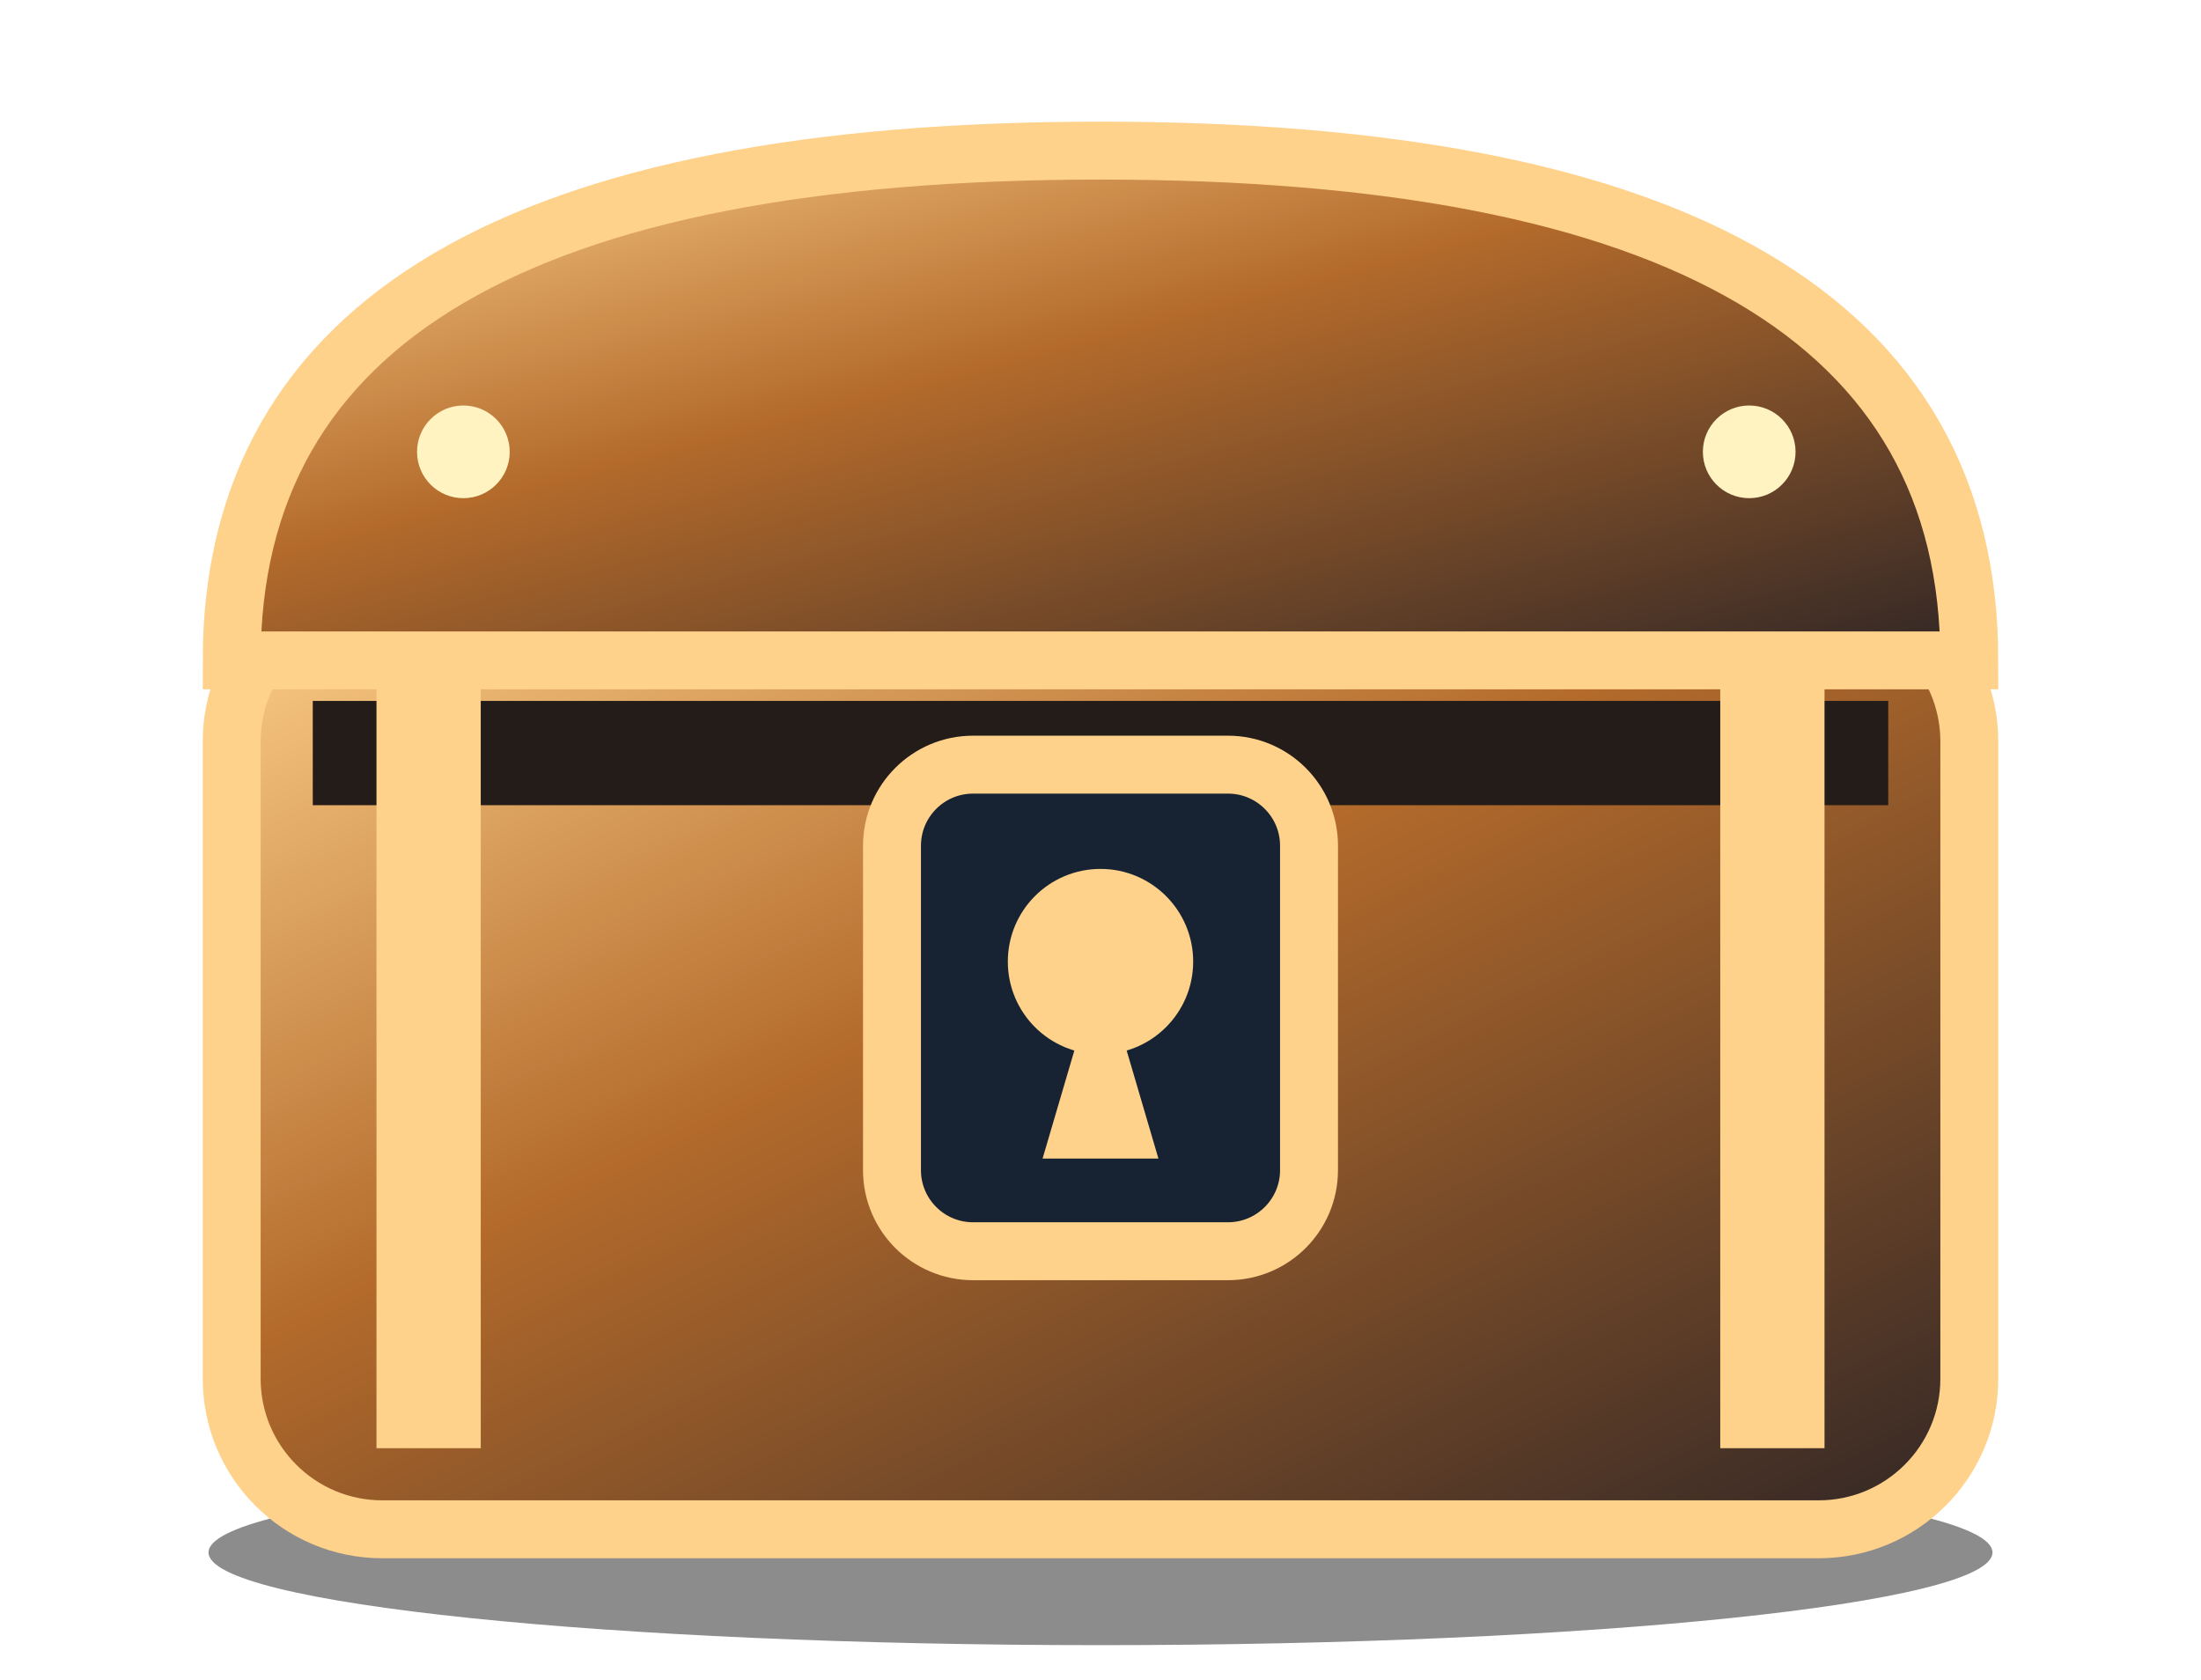
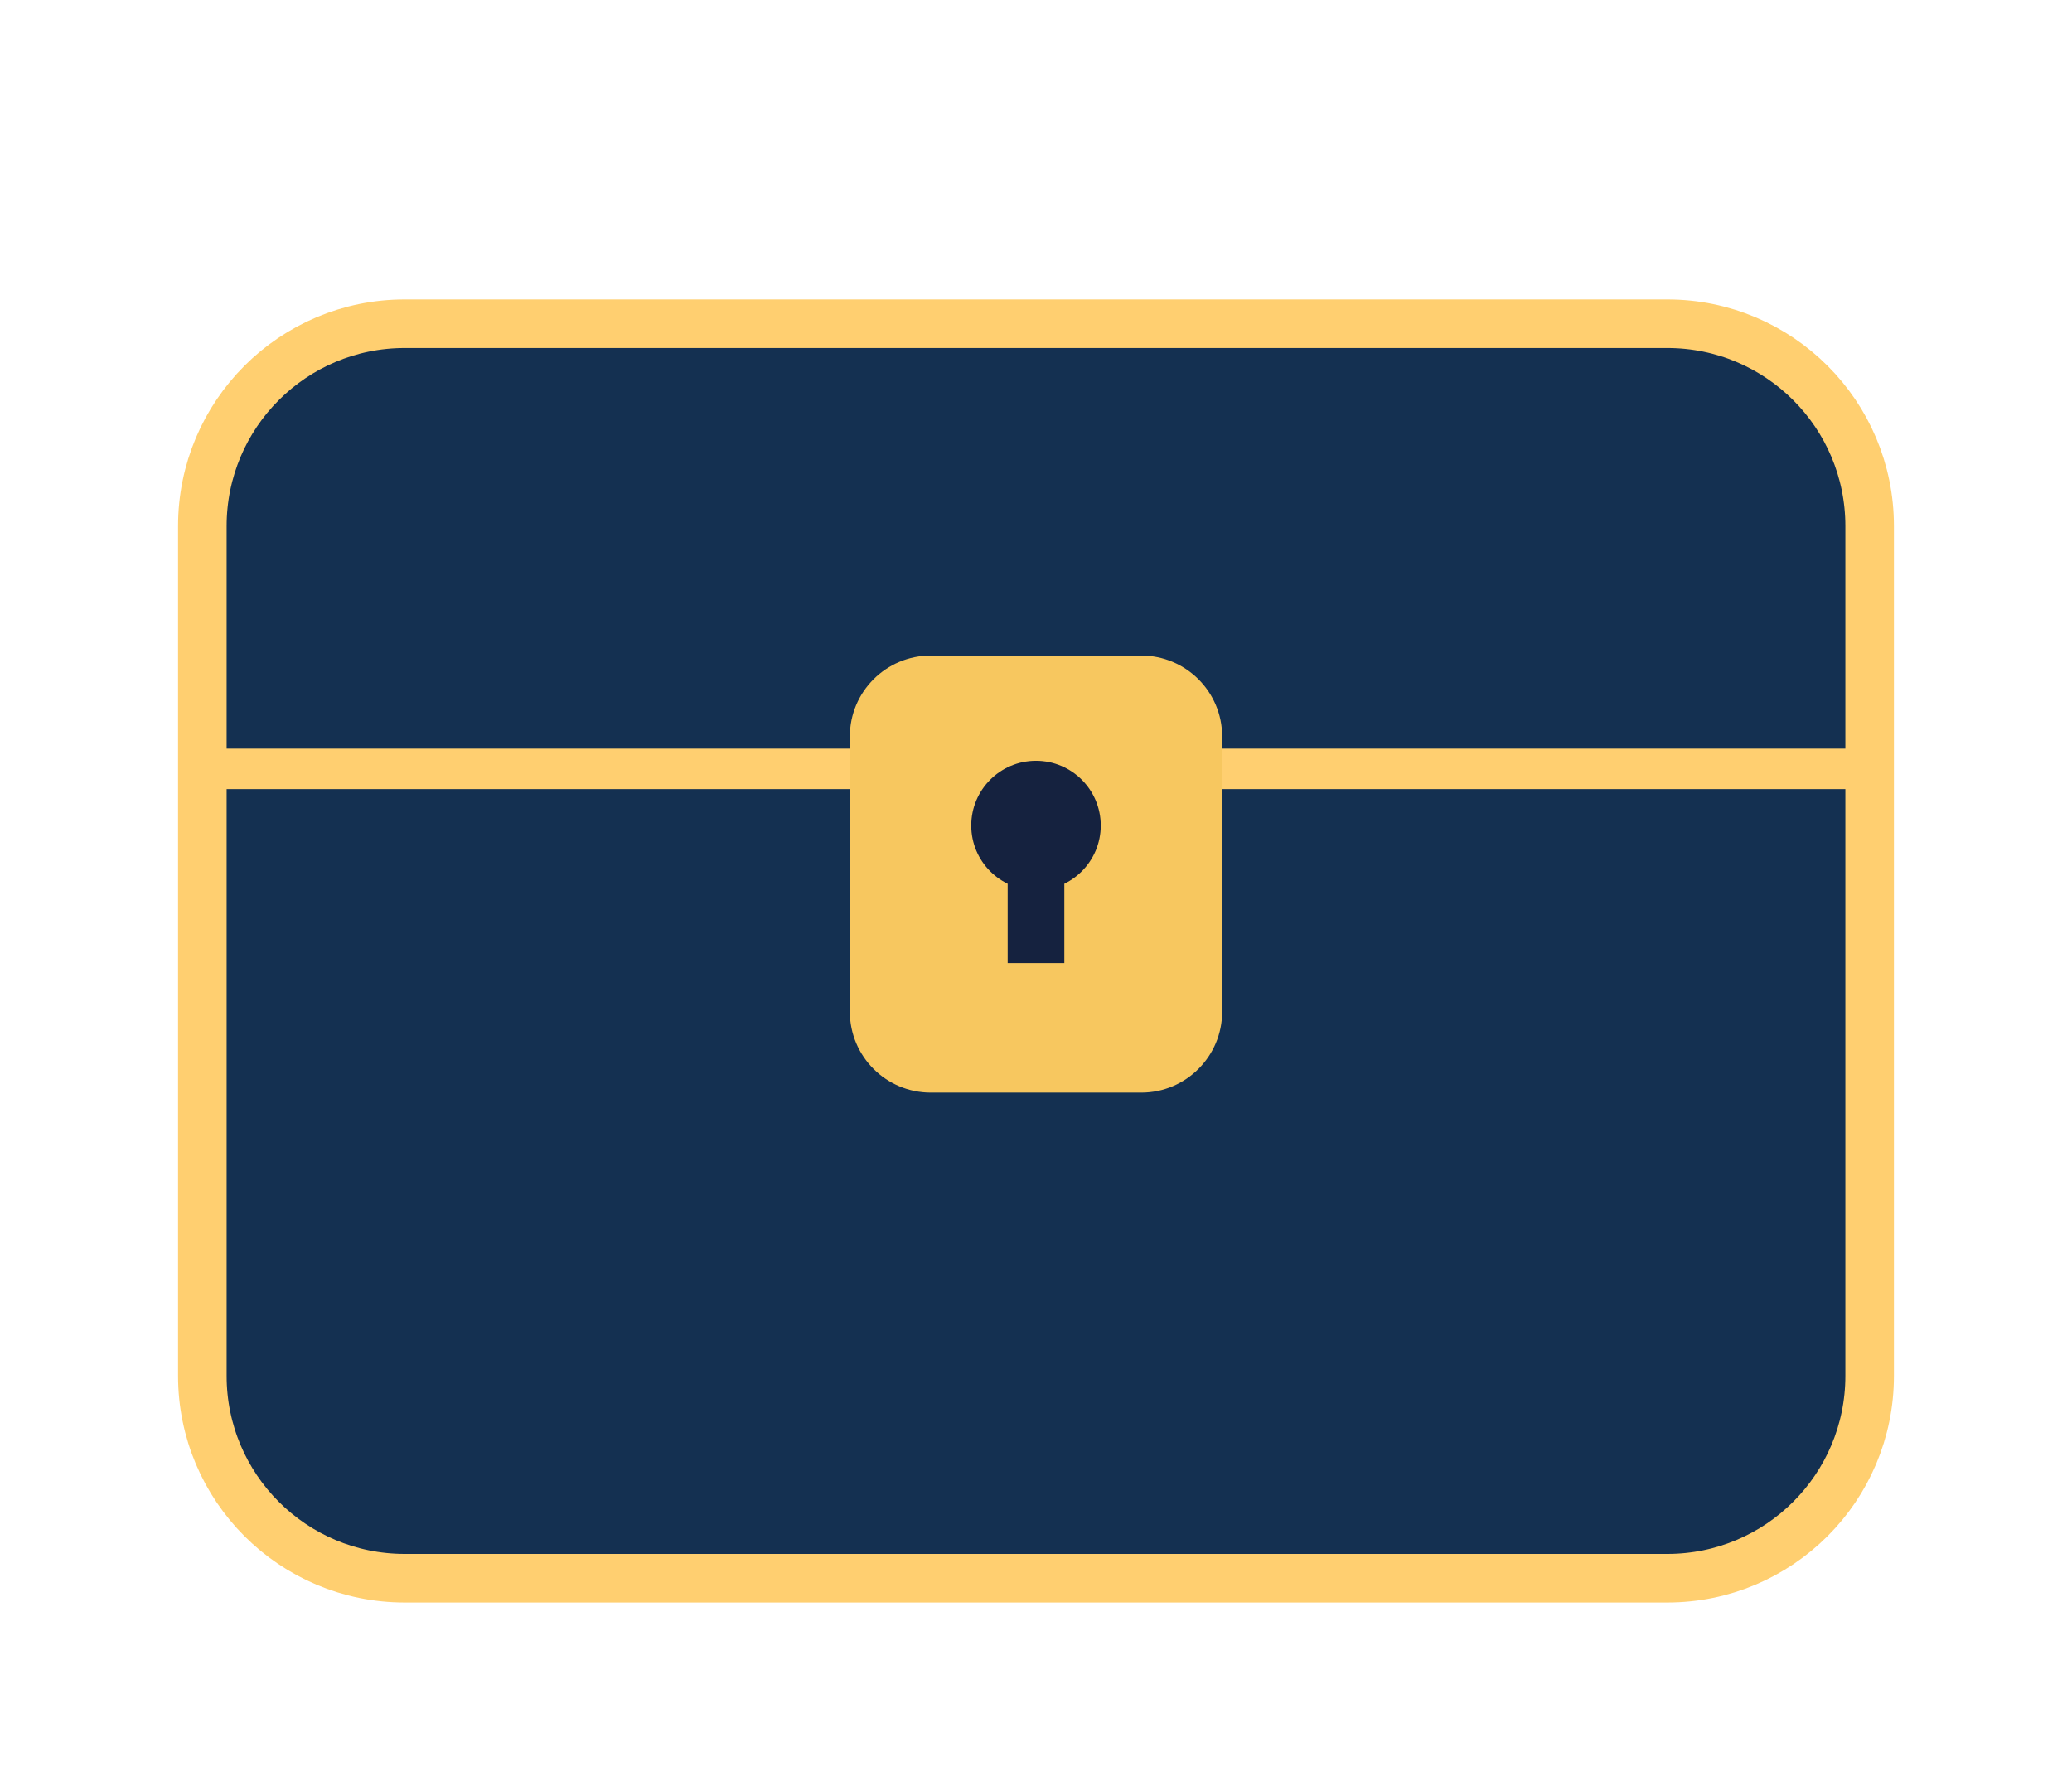
- <svg xmlns="http://www.w3.org/2000/svg" viewBox="0 0 190 145">
-   <defs>
-     <linearGradient id="m" x2="0.9" y2="1">
-       <stop stop-color="#ffd28c" />
-       <stop offset=".45" stop-color="#b36a2b" />
-       <stop offset="1" stop-color="#3a2b26" />
-     </linearGradient>
-   </defs>
-   <ellipse cx="95" cy="134" rx="77" ry="8" fill="#000" opacity=".45" />
-   <rect x="20" y="51" width="150" height="81" rx="13" fill="url(#m)" stroke="#ffd28c" stroke-width="5" />
-   <path d="M20 57 Q20 13 95 13 Q170 13 170 57Z" fill="url(#m)" stroke="#ffd28c" stroke-width="5" />
-   <path d="M27 65 H163" stroke="#231c18" stroke-width="9" />
-   <path d="M37 57 V125 M153 57 V125" stroke="#ffd28c" stroke-width="9" />
-   <rect x="77" y="66" width="36" height="42" rx="7" fill="#172333" stroke="#ffd28c" stroke-width="5" />
-   <circle cx="95" cy="83" r="8" fill="#ffd28c" />
-   <path d="M95 83 L90 100 H100Z" fill="#ffd28c" />
-   <circle cx="40" cy="39" r="4" fill="#fff3c1" />
-   <circle cx="151" cy="39" r="4" fill="#fff3c1" />
+ <svg xmlns="http://www.w3.org/2000/svg" width="256" height="220" viewBox="0 0 256 220">
+   <rect x="25" y="40" width="206" height="155" rx="25" fill="#143051" stroke="#ffcf70" stroke-width="6" />
+   <path d="M25 95H231" stroke="#ffcf70" stroke-width="5" />
+   <rect x="105" y="81" width="46" height="54" rx="10" fill="#f7c75f" />
+   <circle cx="128" cy="102" r="8" fill="#15223f" />
+   <path d="M128 105v14" stroke="#15223f" stroke-width="7" />
</svg>
